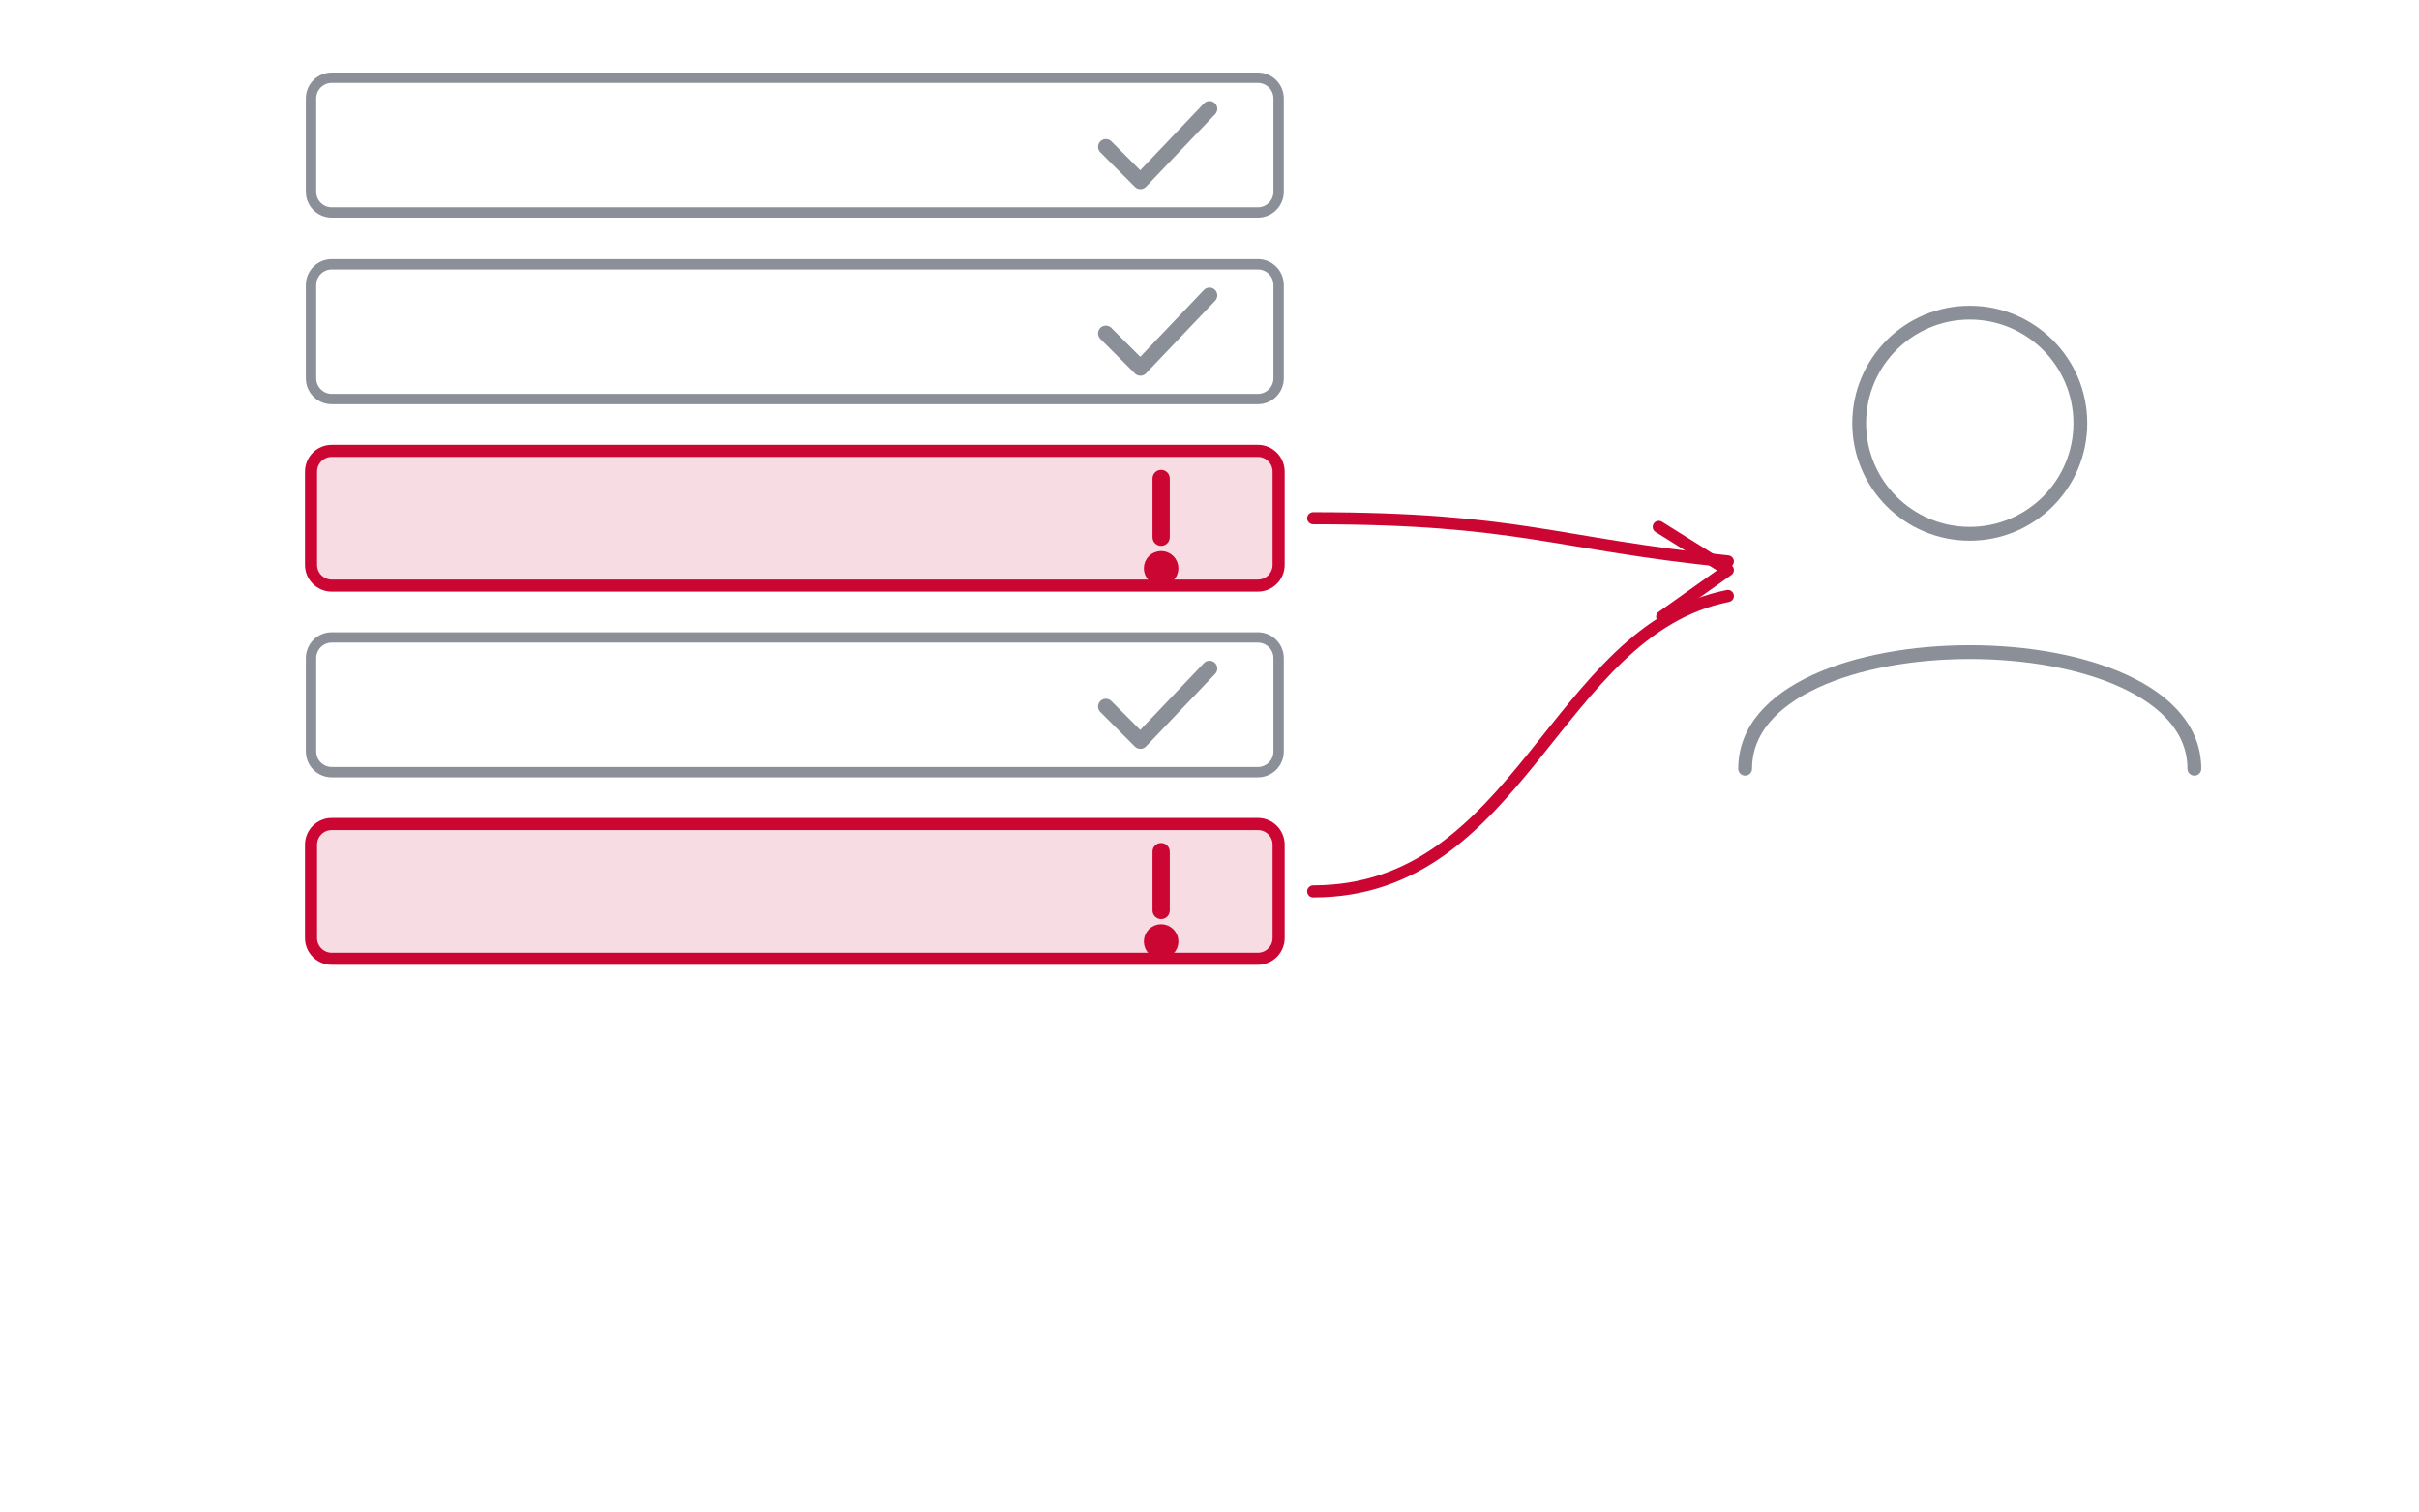
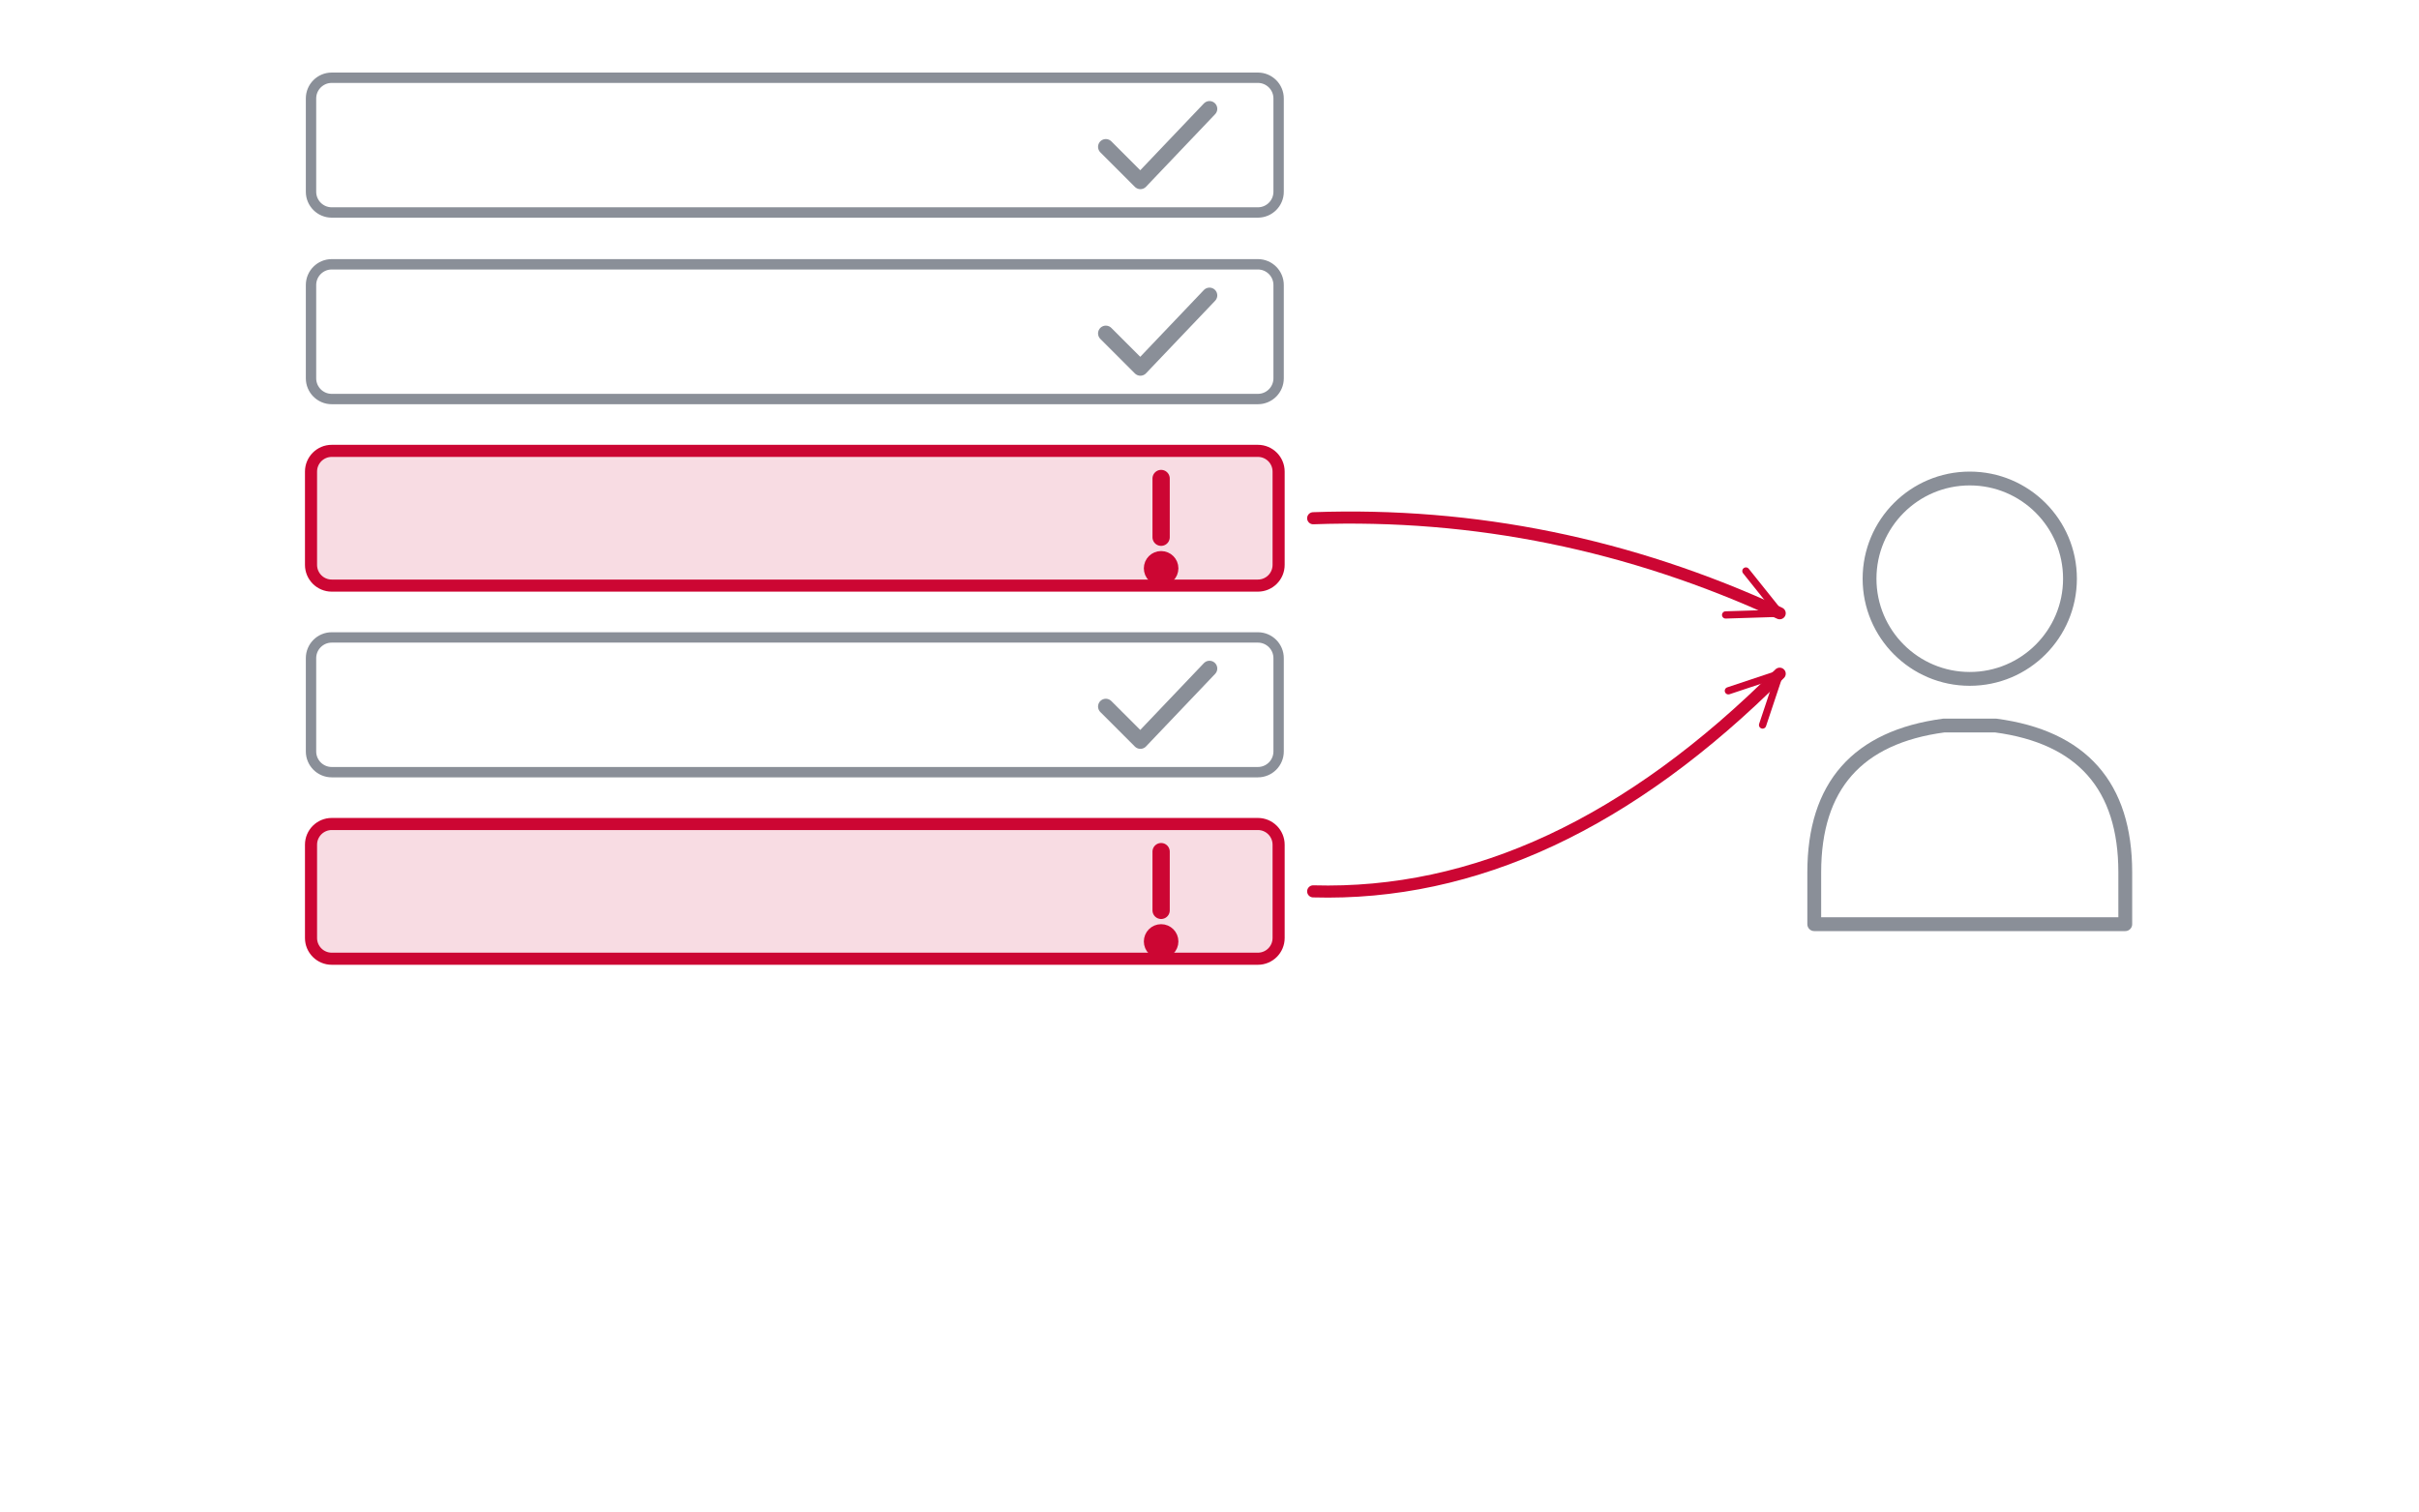
<svg xmlns="http://www.w3.org/2000/svg" viewBox="0 0 1400 875" fill="none">
  <g transform="translate(0,-55)">
    <g stroke="#8a8f98" stroke-width="6">
      <rect x="180" y="100" width="560" height="78" rx="12" />
      <rect x="180" y="208" width="560" height="78" rx="12" />
      <rect x="180" y="316" width="560" height="78" rx="12" stroke="#CC0633" stroke-width="7" fill="#CC0633" fill-opacity=".14" />
      <rect x="180" y="424" width="560" height="78" rx="12" />
      <rect x="180" y="532" width="560" height="78" rx="12" stroke="#CC0633" stroke-width="7" fill="#CC0633" fill-opacity=".14" />
    </g>
    <g stroke="#8a8f98" stroke-width="9" stroke-linecap="round" stroke-linejoin="round">
      <polyline points="640,140 660,160 700,118" />
      <polyline points="640,248 660,268 700,226" />
      <polyline points="640,464 660,484 700,442" />
    </g>
    <g stroke="#CC0633" stroke-width="10" stroke-linecap="round">
      <line x1="672" y1="332" x2="672" y2="366" />
      <circle cx="672" cy="384" r="5" fill="#CC0633" />
      <line x1="672" y1="548" x2="672" y2="582" />
      <circle cx="672" cy="600" r="5" fill="#CC0633" />
    </g>
-     <g stroke="#CC0633" stroke-width="7" stroke-linecap="round" stroke-linejoin="round" fill="none">
-       <path d="M760 355 C 880 355, 900 370, 1000 380" />
-       <path d="M760 571 C 880 571, 900 420, 1000 400" />
-       <polyline points="960,360 1000,385 962,412" />
+     <defs>
+       <marker id="ah" viewBox="0 0 10 10" refX="9" refY="5" markerWidth="5" markerHeight="5" orient="auto">
+         <path d="M1 1 L9 5 L1 9" fill="none" stroke="#CC0633" stroke-width="1.2" stroke-linecap="round" stroke-linejoin="round" />
+       </marker>
+     </defs>
+     <g stroke="#CC0633" stroke-width="7" stroke-linecap="round" fill="none">
+       <path d="M760 355 Q 900 350 1030 410" marker-end="url(#ah)" />
+       <path d="M760 571 Q 900 575 1030 445" marker-end="url(#ah)" />
    </g>
-     <g stroke="#8a8f98" stroke-width="8" stroke-linecap="round">
-       <circle cx="1140" cy="300" r="64" />
-       <path d="M1010 500 C 1010 410, 1270 410, 1270 500" />
+     <g stroke="#8a8f98" stroke-width="8" stroke-linecap="round" stroke-linejoin="round">
+       <circle cx="1140" cy="390" r="58" />
+       <path d="M1050 590 L1050 560 Q1050 485 1125 475 L1155 475 Q1230 485 1230 560 L1230 590 Z" />
    </g>
  </g>
</svg>
